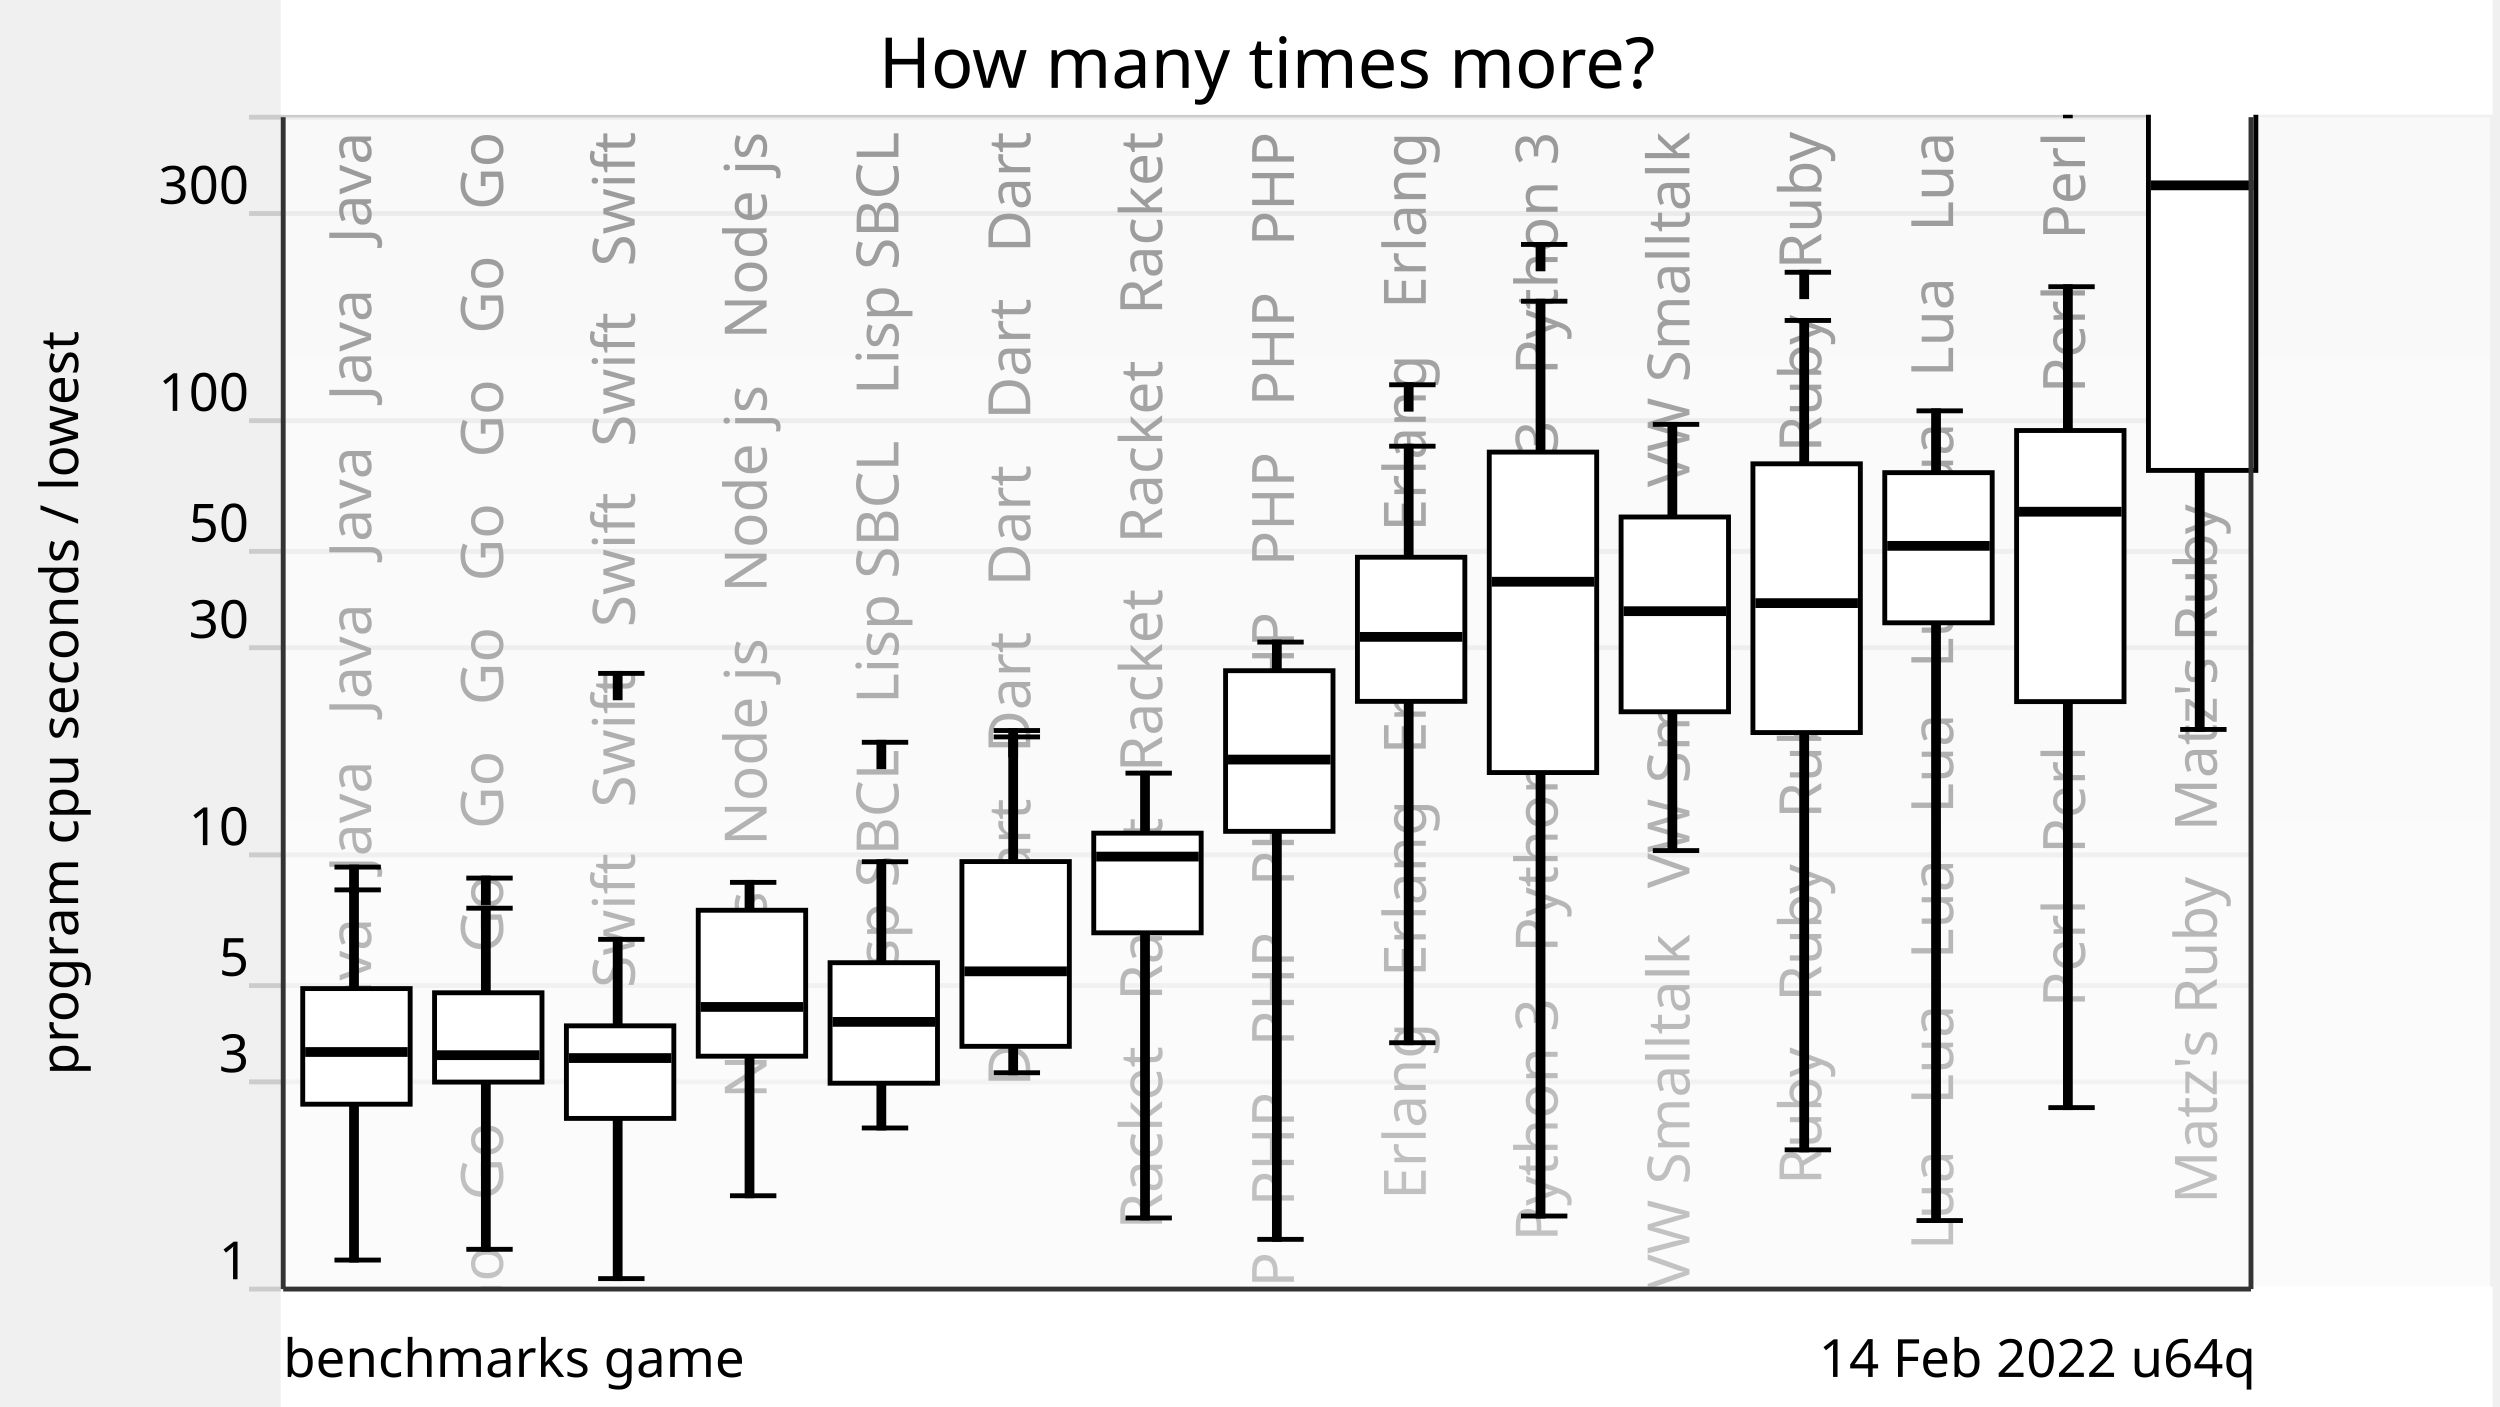
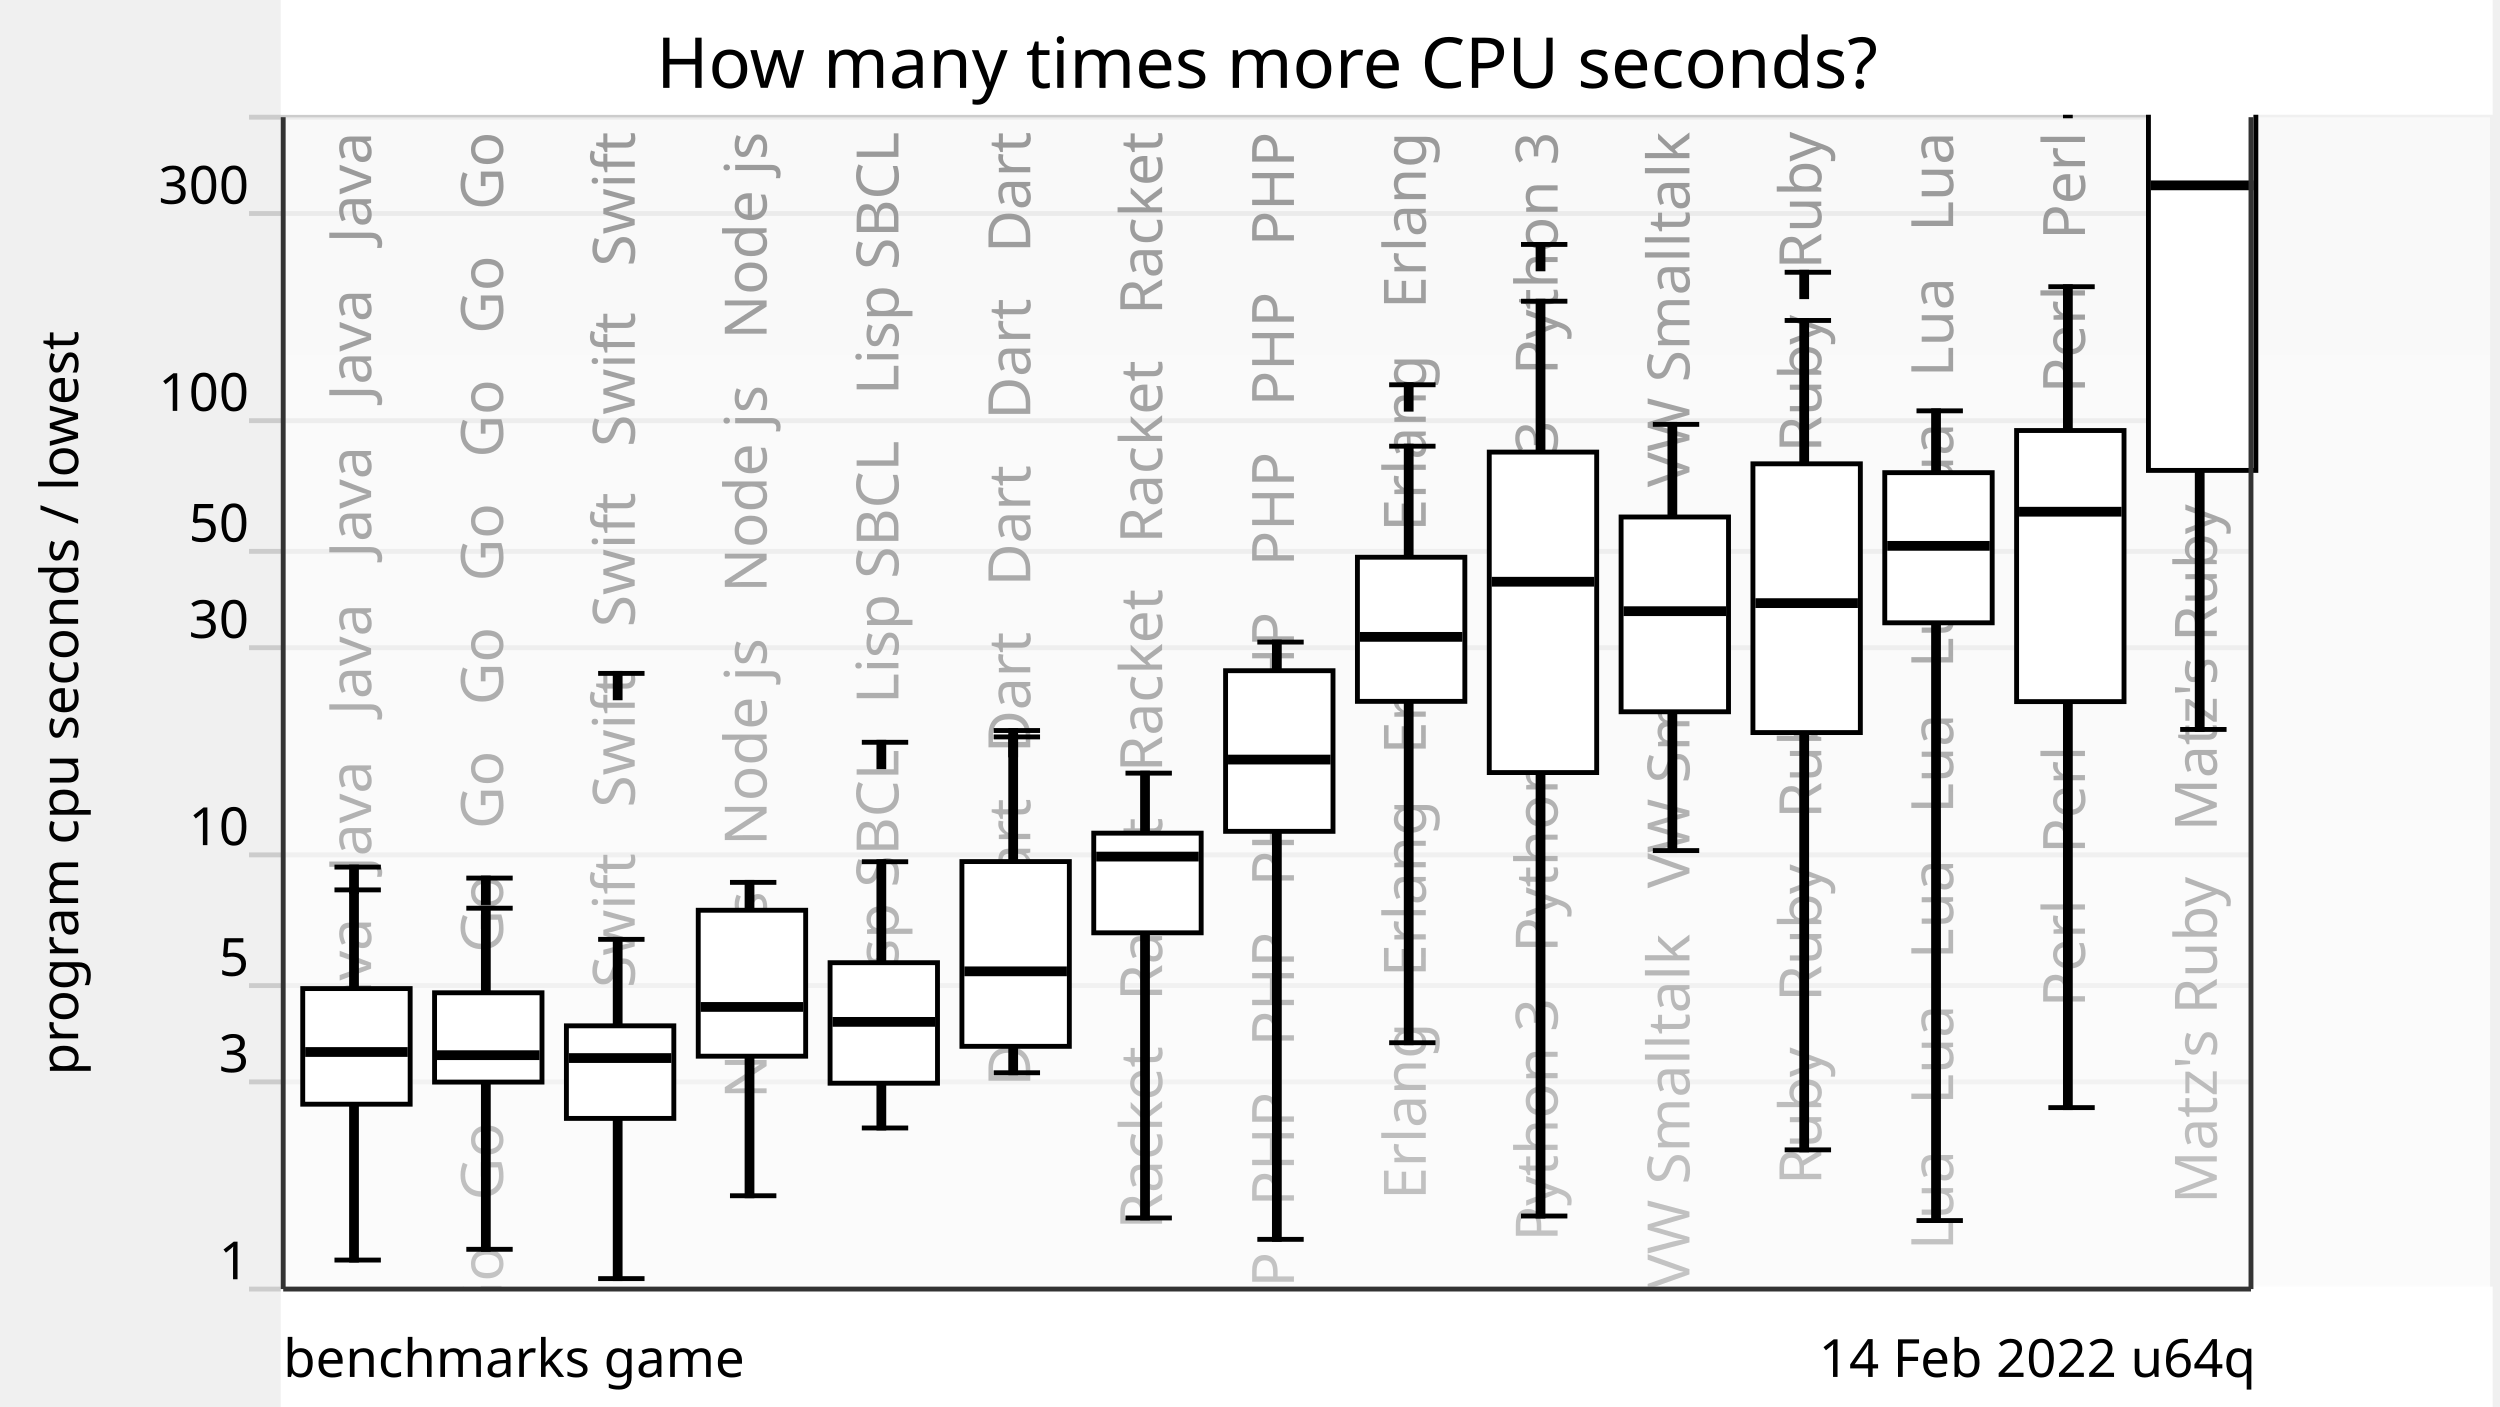
<svg xmlns="http://www.w3.org/2000/svg" xmlns:xlink="http://www.w3.org/1999/xlink" version="1.1" viewBox="0 0 512 288">
  <g style="stroke: #ccc;">
    <line x1="51" y1="264" x2="461" y2="264" />
    <line x1="51" y1="221.57" x2="461" y2="221.57" />
    <line x1="51" y1="201.85" x2="461" y2="201.85" />
    <line x1="51" y1="175.08" x2="461" y2="175.08" />
    <line x1="51" y1="132.65" x2="461" y2="132.65" />
    <line x1="51" y1="112.92" x2="461" y2="112.92" />
    <line x1="51" y1="86.15" x2="461" y2="86.15" />
    <line x1="51" y1="43.73" x2="461" y2="43.73" />
    <line x1="51" y1="24" x2="461" y2="24" />
  </g>
  <g style="text-anchor: end; font-family: Ubuntu,Verdana,sans-serif; font-size: 0.9em;">
    <text x="51" y="262">1</text>
    <text x="51" y="219.57">3</text>
    <text x="51" y="199.85">5</text>
    <text x="51" y="173.08">10</text>
    <text x="51" y="130.65">30</text>
    <text x="51" y="110.92">50</text>
    <text x="51" y="84.15">100</text>
    <text x="51" y="41.73">300</text>
    <text x="51" y="22" />
  </g>
  <defs>
    <linearGradient id="grade" x1="0" y1="0" x2="0" y2="1">
      <stop offset="0" style="stop-color: white" stop-opacity="0.6" />
      <stop offset="1" style="stop-color: white" stop-opacity="0.8" />
    </linearGradient>
    <mask id="fade">
      <rect x="58" y="24" width="452" height="288" fill="url(#grade)" />
    </mask>
    <g id="backgroundText" style="text-anchor: end; font-family: Ubuntu,Verdana,sans-serif; font-size: 1em;">
      <text x="16" y="0" transform="rotate(270,16,0)" xml:space="preserve">   Java   Java   Java   Java   Java   Java</text>
      <text x="43" y="0" transform="rotate(270,43,0)" xml:space="preserve">   Go   Go   Go   Go   Go   Go   Go   Go   Go   Go</text>
      <text x="70" y="0" transform="rotate(270,70,0)" xml:space="preserve">   Swift   Swift   Swift   Swift   Swift</text>
      <text x="97" y="0" transform="rotate(270,97,0)" xml:space="preserve">   Node js   Node js   Node js   Node js</text>
      <text x="124" y="0" transform="rotate(270,124,0)" xml:space="preserve">   Lisp SBCL   Lisp SBCL   Lisp SBCL</text>
      <text x="151" y="0" transform="rotate(270,151,0)" xml:space="preserve">   Dart   Dart   Dart   Dart   Dart   Dart</text>
      <text x="178" y="0" transform="rotate(270,178,0)" xml:space="preserve">   Racket   Racket   Racket   Racket   Racket</text>
      <text x="205" y="0" transform="rotate(270,205,0)" xml:space="preserve">   PHP   PHP   PHP   PHP   PHP   PHP   PHP   PHP</text>
      <text x="232" y="0" transform="rotate(270,232,0)" xml:space="preserve">   Erlang   Erlang   Erlang   Erlang   Erlang</text>
      <text x="259" y="0" transform="rotate(270,259,0)" xml:space="preserve">   Python 3   Python 3   Python 3   Python 3</text>
      <text x="286" y="0" transform="rotate(270,286,0)" xml:space="preserve">   VW Smalltalk   VW Smalltalk   VW Smalltalk</text>
      <text x="313" y="0" transform="rotate(270,313,0)" xml:space="preserve">   Ruby   Ruby   Ruby   Ruby   Ruby   Ruby</text>
      <text x="340" y="0" transform="rotate(270,340,0)" xml:space="preserve">   Lua   Lua   Lua   Lua   Lua   Lua   Lua   Lua</text>
      <text x="367" y="0" transform="rotate(270,367,0)" xml:space="preserve">   Perl   Perl   Perl   Perl   Perl   Perl</text>
      <text x="394" y="0" transform="rotate(270,394,0)" xml:space="preserve">   Matz's Ruby   Matz's Ruby   Matz's Ruby</text>
    </g>
  </defs>
  <use x="60" y="27" xlink:href="#backgroundText" />
  <rect x="58" y="24" width="452" height="288" fill="white" mask="url(#fade)" />
  <rect x="58" y="264" width="452" height="288" style="fill: white; stroke: white;" />
  <g style="fill: black; stroke: black;">
    <rect x="72" y="182.25" width="1" height="75.81" />
    <rect x="99" y="186" width="1" height="69.86" />
    <rect x="126" y="192.38" width="1" height="69.48" />
    <rect x="153" y="180.71" width="1" height="64.18" />
    <rect x="180" y="176.48" width="1" height="54.53" />
    <rect x="207" y="150.92" width="1" height="68.78" />
    <rect x="234" y="158.34" width="1" height="91.1" />
    <rect x="261" y="131.5" width="1" height="122.32" />
    <rect x="288" y="91.38" width="1" height="122.17" />
    <rect x="315" y="61.69" width="1" height="187.35" />
    <rect x="342" y="86.91" width="1" height="87.29" />
    <rect x="369" y="65.63" width="1" height="169.86" />
    <rect x="396" y="84.14" width="1" height="165.83" />
    <rect x="423" y="58.72" width="1" height="168.12" />
    <rect x="450" y="-29.68" width="1" height="179.07" />
  </g>
  <g style="fill: white; stroke: black;">
    <rect x="62" y="202.46" width="22" height="23.68" />
    <rect x="89" y="203.32" width="22" height="18.29" />
    <rect x="116" y="210.09" width="22" height="18.96" />
    <rect x="143" y="186.42" width="22" height="29.89" />
    <rect x="170" y="197.16" width="22" height="24.68" />
    <rect x="197" y="176.45" width="22" height="37.84" />
    <rect x="224" y="170.63" width="22" height="20.41" />
    <rect x="251" y="137.36" width="22" height="32.9" />
    <rect x="278" y="114.12" width="22" height="29.52" />
    <rect x="305" y="92.59" width="22" height="65.63" />
    <rect x="332" y="105.88" width="22" height="39.89" />
    <rect x="359" y="94.99" width="22" height="55.04" />
    <rect x="386" y="96.8" width="22" height="30.75" />
    <rect x="413" y="88.17" width="22" height="55.52" />
    <rect x="440" y="3.55" width="22" height="92.79" />
  </g>
  <g style="fill: black; stroke: black;">
    <line x1="68.5" y1="258.06" x2="78" y2="258.06" />
    <line x1="68.5" y1="182.25" x2="78" y2="182.25" />
    <line x1="68.5" y1="177.58" x2="78" y2="177.58" />
    <rect x="72" y="177.58" width="1" height="5" />
  </g>
  <g style="fill: black; stroke: black;">
    <rect x="63" y="214.95" width="20" height="1" />
  </g>
  <g style="fill: black; stroke: black;">
    <line x1="95.5" y1="255.86" x2="105" y2="255.86" />
    <line x1="95.5" y1="186" x2="105" y2="186" />
    <line x1="95.5" y1="179.83" x2="105" y2="179.83" />
    <rect x="99" y="179.83" width="1" height="5" />
  </g>
  <g style="fill: black; stroke: black;">
    <rect x="90" y="215.6" width="20" height="1" />
  </g>
  <g style="fill: black; stroke: black;">
    <line x1="122.5" y1="261.86" x2="132" y2="261.86" />
    <line x1="122.5" y1="192.38" x2="132" y2="192.38" />
    <line x1="122.5" y1="137.91" x2="132" y2="137.91" />
    <rect x="126" y="137.91" width="1" height="5" />
  </g>
  <g style="fill: black; stroke: black;">
    <rect x="117" y="216.19" width="20" height="1" />
  </g>
  <g style="fill: black; stroke: black;">
    <line x1="149.5" y1="244.89" x2="159" y2="244.89" />
    <line x1="149.5" y1="180.71" x2="159" y2="180.71" />
  </g>
  <g style="fill: black; stroke: black;">
    <rect x="144" y="205.72" width="20" height="1" />
  </g>
  <g style="fill: black; stroke: black;">
    <line x1="176.5" y1="231.01" x2="186" y2="231.01" />
    <line x1="176.5" y1="176.48" x2="186" y2="176.48" />
    <line x1="176.5" y1="152.02" x2="186" y2="152.02" />
    <rect x="180" y="152.02" width="1" height="5" />
  </g>
  <g style="fill: black; stroke: black;">
    <rect x="171" y="208.78" width="20" height="1" />
  </g>
  <g style="fill: black; stroke: black;">
    <line x1="203.5" y1="219.7" x2="213" y2="219.7" />
    <line x1="203.5" y1="150.92" x2="213" y2="150.92" />
    <line x1="203.5" y1="149.61" x2="213" y2="149.61" />
    <rect x="207" y="149.61" width="1" height="5" />
  </g>
  <g style="fill: black; stroke: black;">
    <rect x="198" y="198.43" width="20" height="1" />
  </g>
  <g style="fill: black; stroke: black;">
    <line x1="230.5" y1="249.44" x2="240" y2="249.44" />
    <line x1="230.5" y1="158.34" x2="240" y2="158.34" />
  </g>
  <g style="fill: black; stroke: black;">
    <rect x="225" y="174.93" width="20" height="1" />
  </g>
  <g style="fill: black; stroke: black;">
    <line x1="257.5" y1="253.82" x2="267" y2="253.82" />
    <line x1="257.5" y1="131.5" x2="267" y2="131.5" />
  </g>
  <g style="fill: black; stroke: black;">
    <rect x="252" y="155.06" width="20" height="1" />
  </g>
  <g style="fill: black; stroke: black;">
    <line x1="284.5" y1="213.55" x2="294" y2="213.55" />
    <line x1="284.5" y1="91.38" x2="294" y2="91.38" />
    <line x1="284.5" y1="78.8" x2="294" y2="78.8" />
    <rect x="288" y="78.8" width="1" height="5" />
  </g>
  <g style="fill: black; stroke: black;">
    <rect x="279" y="129.93" width="20" height="1" />
  </g>
  <g style="fill: black; stroke: black;">
    <line x1="311.5" y1="249.04" x2="321" y2="249.04" />
    <line x1="311.5" y1="61.69" x2="321" y2="61.69" />
    <line x1="311.5" y1="50.06" x2="321" y2="50.06" />
    <rect x="315" y="50.06" width="1" height="5" />
  </g>
  <g style="fill: black; stroke: black;">
    <rect x="306" y="118.64" width="20" height="1" />
  </g>
  <g style="fill: black; stroke: black;">
    <line x1="338.5" y1="174.2" x2="348" y2="174.2" />
    <line x1="338.5" y1="86.91" x2="348" y2="86.91" />
  </g>
  <g style="fill: black; stroke: black;">
    <rect x="333" y="124.67" width="20" height="1" />
  </g>
  <g style="fill: black; stroke: black;">
    <line x1="365.5" y1="235.49" x2="375" y2="235.49" />
    <line x1="365.5" y1="65.63" x2="375" y2="65.63" />
    <line x1="365.5" y1="55.76" x2="375" y2="55.76" />
    <rect x="369" y="55.76" width="1" height="5" />
  </g>
  <g style="fill: black; stroke: black;">
    <rect x="360" y="123.02" width="20" height="1" />
  </g>
  <g style="fill: black; stroke: black;">
    <line x1="392.5" y1="249.97" x2="402" y2="249.97" />
    <line x1="392.5" y1="84.14" x2="402" y2="84.14" />
  </g>
  <g style="fill: black; stroke: black;">
    <rect x="387" y="111.29" width="20" height="1" />
  </g>
  <g style="fill: black; stroke: black;">
    <line x1="419.5" y1="226.84" x2="429" y2="226.84" />
    <line x1="419.5" y1="58.72" x2="429" y2="58.72" />
    <line x1="419.5" y1="18.72" x2="429" y2="18.72" />
    <rect x="423" y="18.72" width="1" height="5" />
  </g>
  <g style="fill: black; stroke: black;">
    <rect x="414" y="104.3" width="20" height="1" />
  </g>
  <g style="fill: black; stroke: black;">
    <line x1="446.5" y1="149.39" x2="456" y2="149.39" />
    <line x1="446.5" y1="-29.68" x2="456" y2="-29.68" />
    <line x1="446.5" y1="-34.31" x2="456" y2="-34.31" />
    <rect x="450" y="-34.31" width="1" height="5" />
  </g>
  <g style="fill: black; stroke: black;">
    <rect x="441" y="37.46" width="20" height="1" />
  </g>
  <g style="text-anchor: end; font-family: Ubuntu,Verdana,sans-serif; font-size: 0.9em;">
    <text x="462" y="282">14 Feb 2022 u64q</text>
    <text x="58" y="282" style="text-anchor: start;">benchmarks game</text>
  </g>
  <text x="16" y="144" transform="rotate(270,16,144)" style="text-anchor: middle; font-family: Ubuntu,Verdana,sans-serif; font-size: 0.9em;">program cpu seconds / lowest</text>
  <rect x="58" y="-37" width="452" height="60" style="fill: white; stroke: white;" />
-   <text x="259.5" y="18" style="text-anchor: middle; font-family: Ubuntu,Verdana,sans-serif; font-size: 1.2em;">How many times more?</text>
+   <text x="259.5" y="18" style="text-anchor: middle; font-family: Ubuntu,Verdana,sans-serif; font-size: 1.2em;">How many times more CPU seconds?</text>
  <g style="stroke: #333;">
    <line x1="58" y1="24" x2="58" y2="264" />
    <line x1="461" y1="24" x2="461" y2="264" />
    <line x1="58" y1="264" x2="461" y2="264" />
  </g>
</svg>
